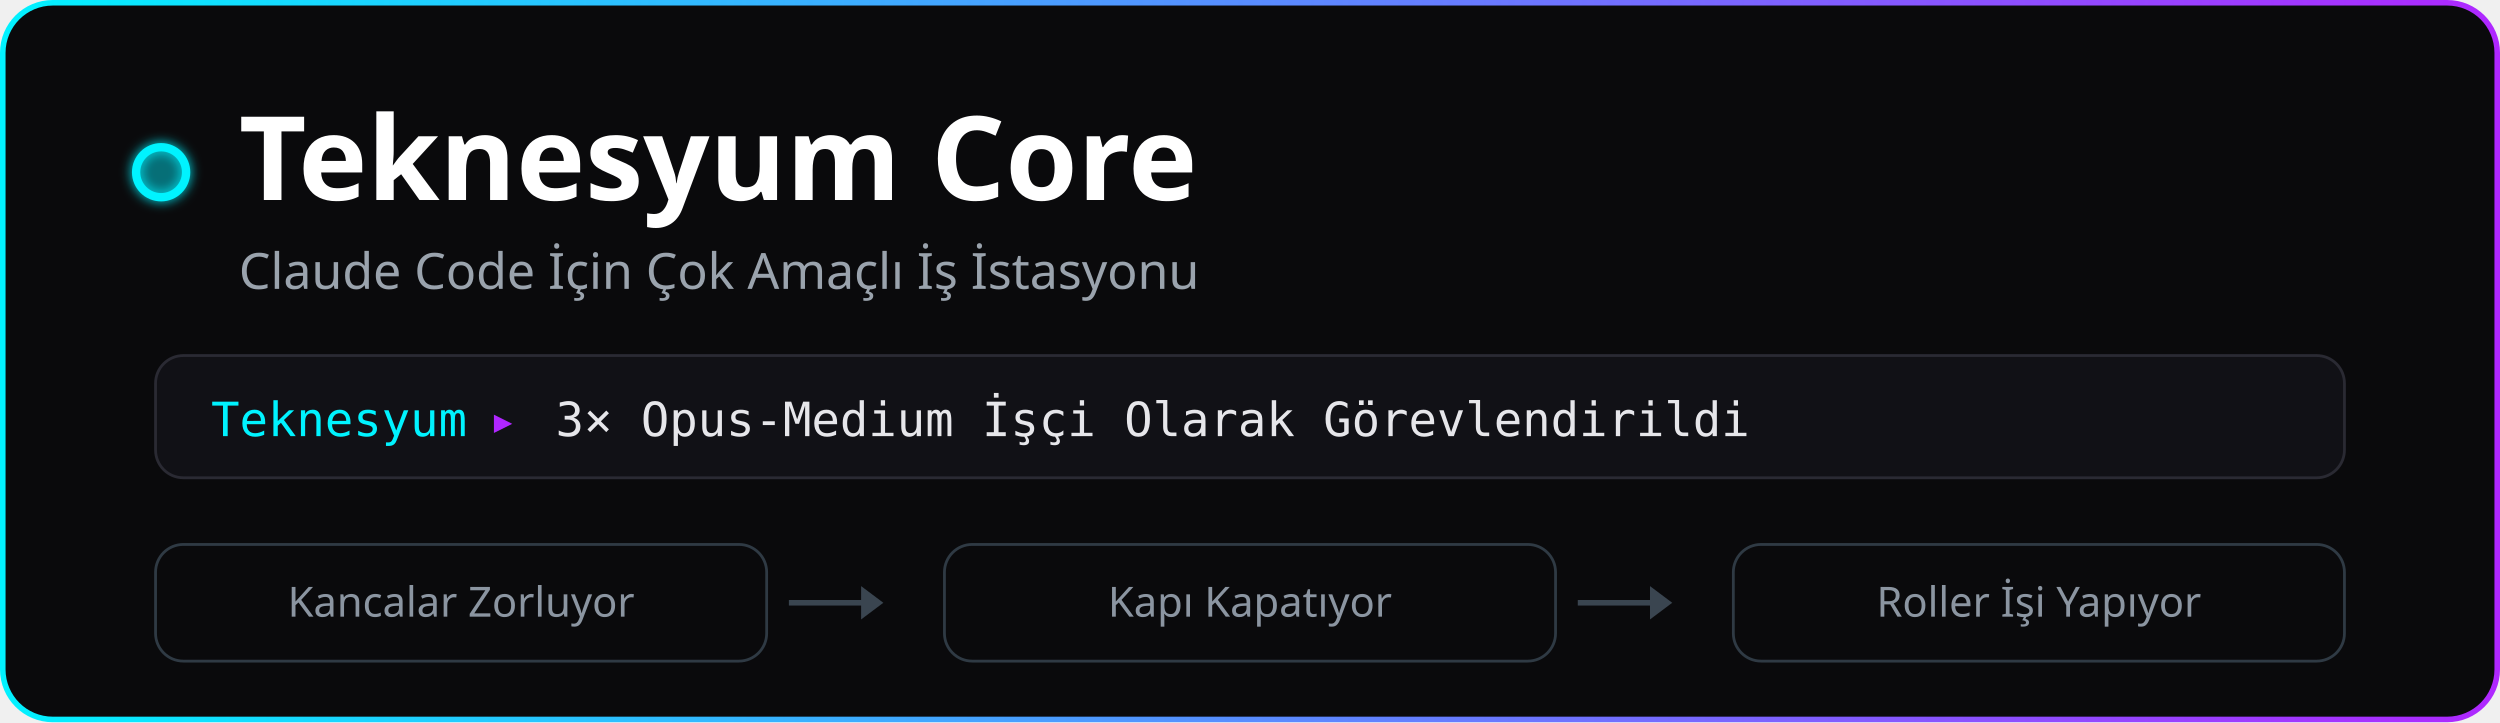
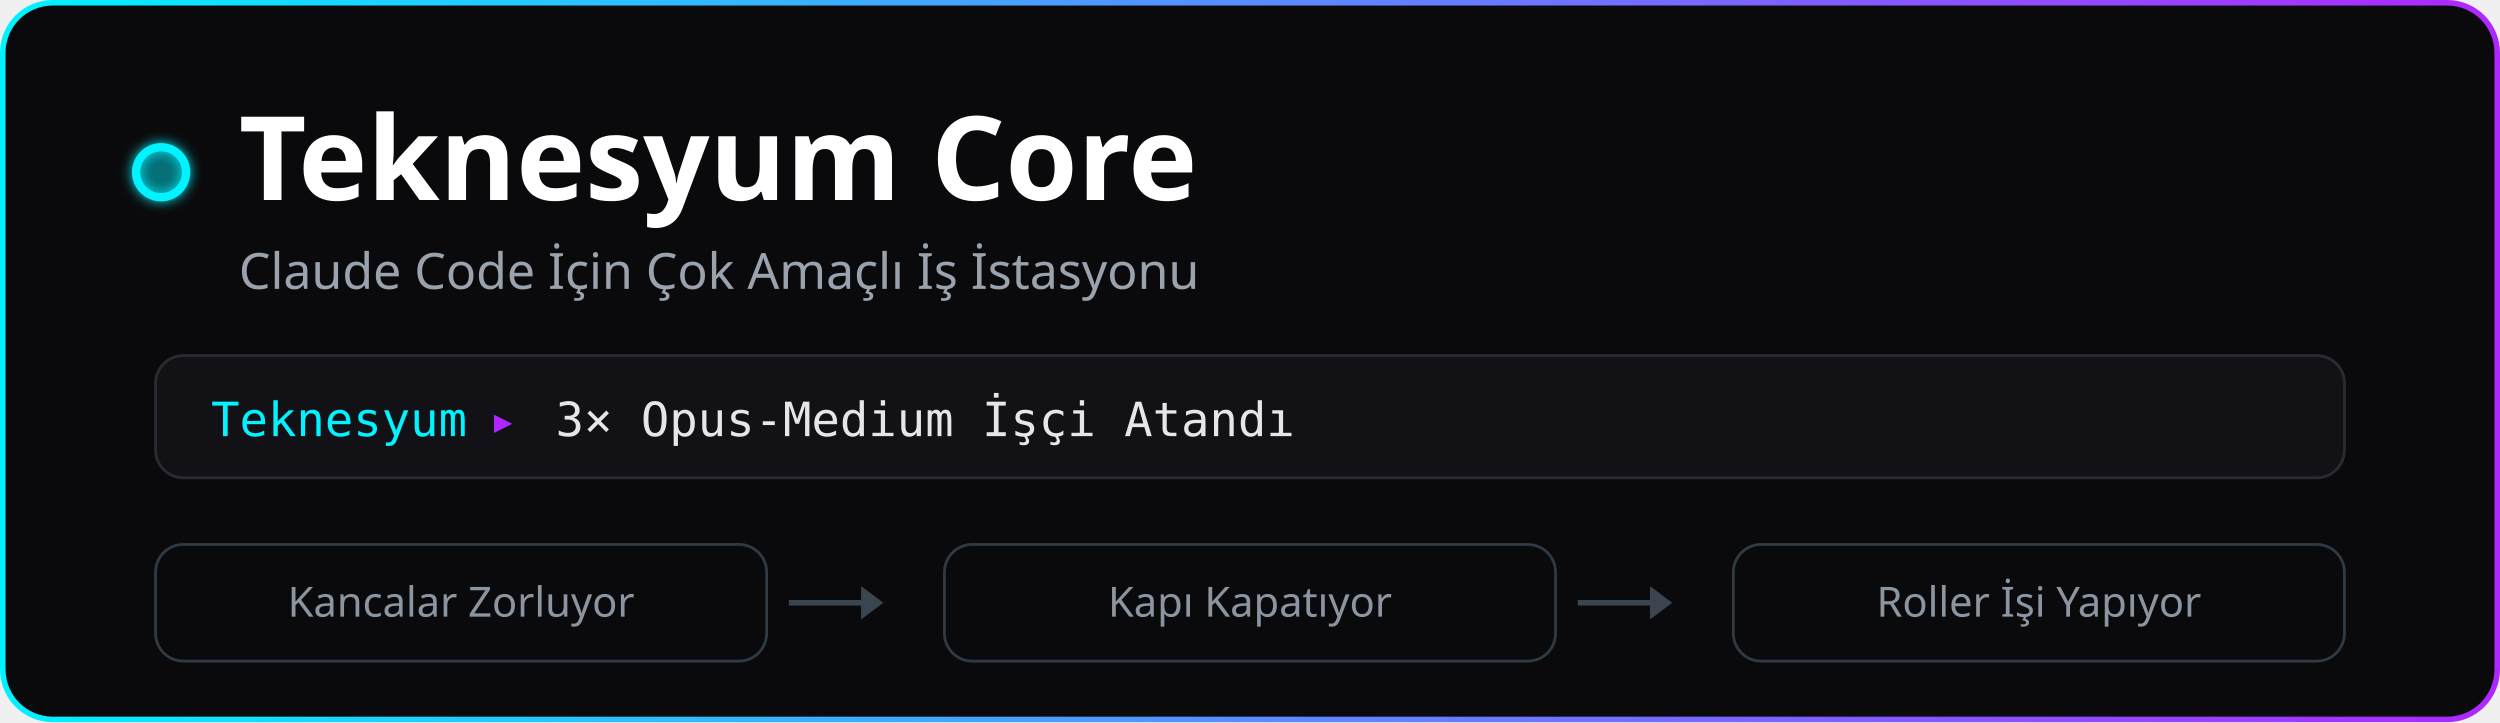
- <svg xmlns="http://www.w3.org/2000/svg" viewBox="0 0 900 260" width="900" height="260" role="img" aria-label="Teknesyum Core, Claude Code'da çok ajanlı iş için sözleşme kapısı. Adın altında eklentinin sohbete bastığı satır: Teknesyum, 3 Opus-Medium İşçi Olarak Görevlendirildi. Onun altında birbirine bağlı üç aşama: kancalar zorluyor, kapı kapatıyor, roller işi yapıyor.">
+ <svg xmlns="http://www.w3.org/2000/svg" viewBox="0 0 900 260" width="900" height="260" role="img" aria-label="Teknesyum Core, Claude Code'da çok ajanlı iş için sözleşme kapısı. Adın altında eklentinin sohbete bastığı satır: Teknesyum, 3× Opus-Medium İşçi Atandı. Onun altında birbirine bağlı üç aşama: kancalar zorluyor, kapı kapatıyor, roller işi yapıyor.">
  <defs>
    <linearGradient id="bntr" x1="0" y1="0" x2="1" y2="0">
      <stop offset="0%" stop-color="#00f3ff" />
      <stop offset="100%" stop-color="#b026ff" />
    </linearGradient>
    <filter id="gbntr" x="-50%" y="-50%" width="200%" height="200%">
      <feGaussianBlur stdDeviation="2.2" result="b" />
      <feMerge>
        <feMergeNode in="b" />
        <feMergeNode in="SourceGraphic" />
      </feMerge>
    </filter>
  </defs>
  <rect x="1" y="1" width="898" height="258" rx="18" fill="#0a0a0c" stroke="url(#bntr)" stroke-width="2" />
  <g filter="url(#gbntr)">
    <circle cx="58" cy="62" r="9" fill="#00f3ff" fill-opacity="0.25" stroke="#00f3ff" stroke-width="3" />
  </g>
  <g font-family="Segoe UI, system-ui, sans-serif">
    <text x="86" y="72" fill="#ffffff" font-size="42" font-weight="700">Teknesyum Core</text>
    <text x="86" y="104" fill="#9aa3ad" font-size="18">Claude Code İçin Çok Amaçlı İş İstasyonu</text>
  </g>
  <rect x="56" y="128" width="788" height="44" rx="10" fill="#111116" stroke="#2a2a33" />
  <text x="76" y="157" font-family="Consolas, 'Cascadia Mono', monospace" font-size="17" fill="#00f3ff">Teknesyum</text>
  <text x="176" y="157" font-family="Consolas, 'Cascadia Mono', monospace" font-size="17" fill="#b026ff">▸</text>
-   <text x="200" y="157" font-family="Consolas, 'Cascadia Mono', monospace" font-size="17" fill="#e6e6ea">3× Opus-Medium İşçi Olarak Görevlendirildi</text>
+   <text x="200" y="157" font-family="Consolas, 'Cascadia Mono', monospace" font-size="17" fill="#e6e6ea">3× Opus-Medium İşçi Atandı</text>
  <g font-family="Segoe UI, system-ui, sans-serif" font-size="15">
    <rect x="56" y="196" width="220" height="42" rx="10" fill="none" stroke="#2f3a44" />
    <text x="166" y="222" fill="#8b95a1" text-anchor="middle">Kancalar Zorluyor</text>
    <path d="M284 217 h32" stroke="#3a4550" stroke-width="2" />
    <path d="M310 211 l8 6 -8 6 z" fill="#3a4550" />
    <rect x="340" y="196" width="220" height="42" rx="10" fill="none" stroke="#2f3a44" />
    <text x="450" y="222" fill="#8b95a1" text-anchor="middle">Kapı Kapatıyor</text>
    <path d="M568 217 h32" stroke="#3a4550" stroke-width="2" />
    <path d="M594 211 l8 6 -8 6 z" fill="#3a4550" />
    <rect x="624" y="196" width="220" height="42" rx="10" fill="none" stroke="#2f3a44" />
    <text x="734" y="222" fill="#8b95a1" text-anchor="middle">Roller İşi Yapıyor</text>
  </g>
</svg>
